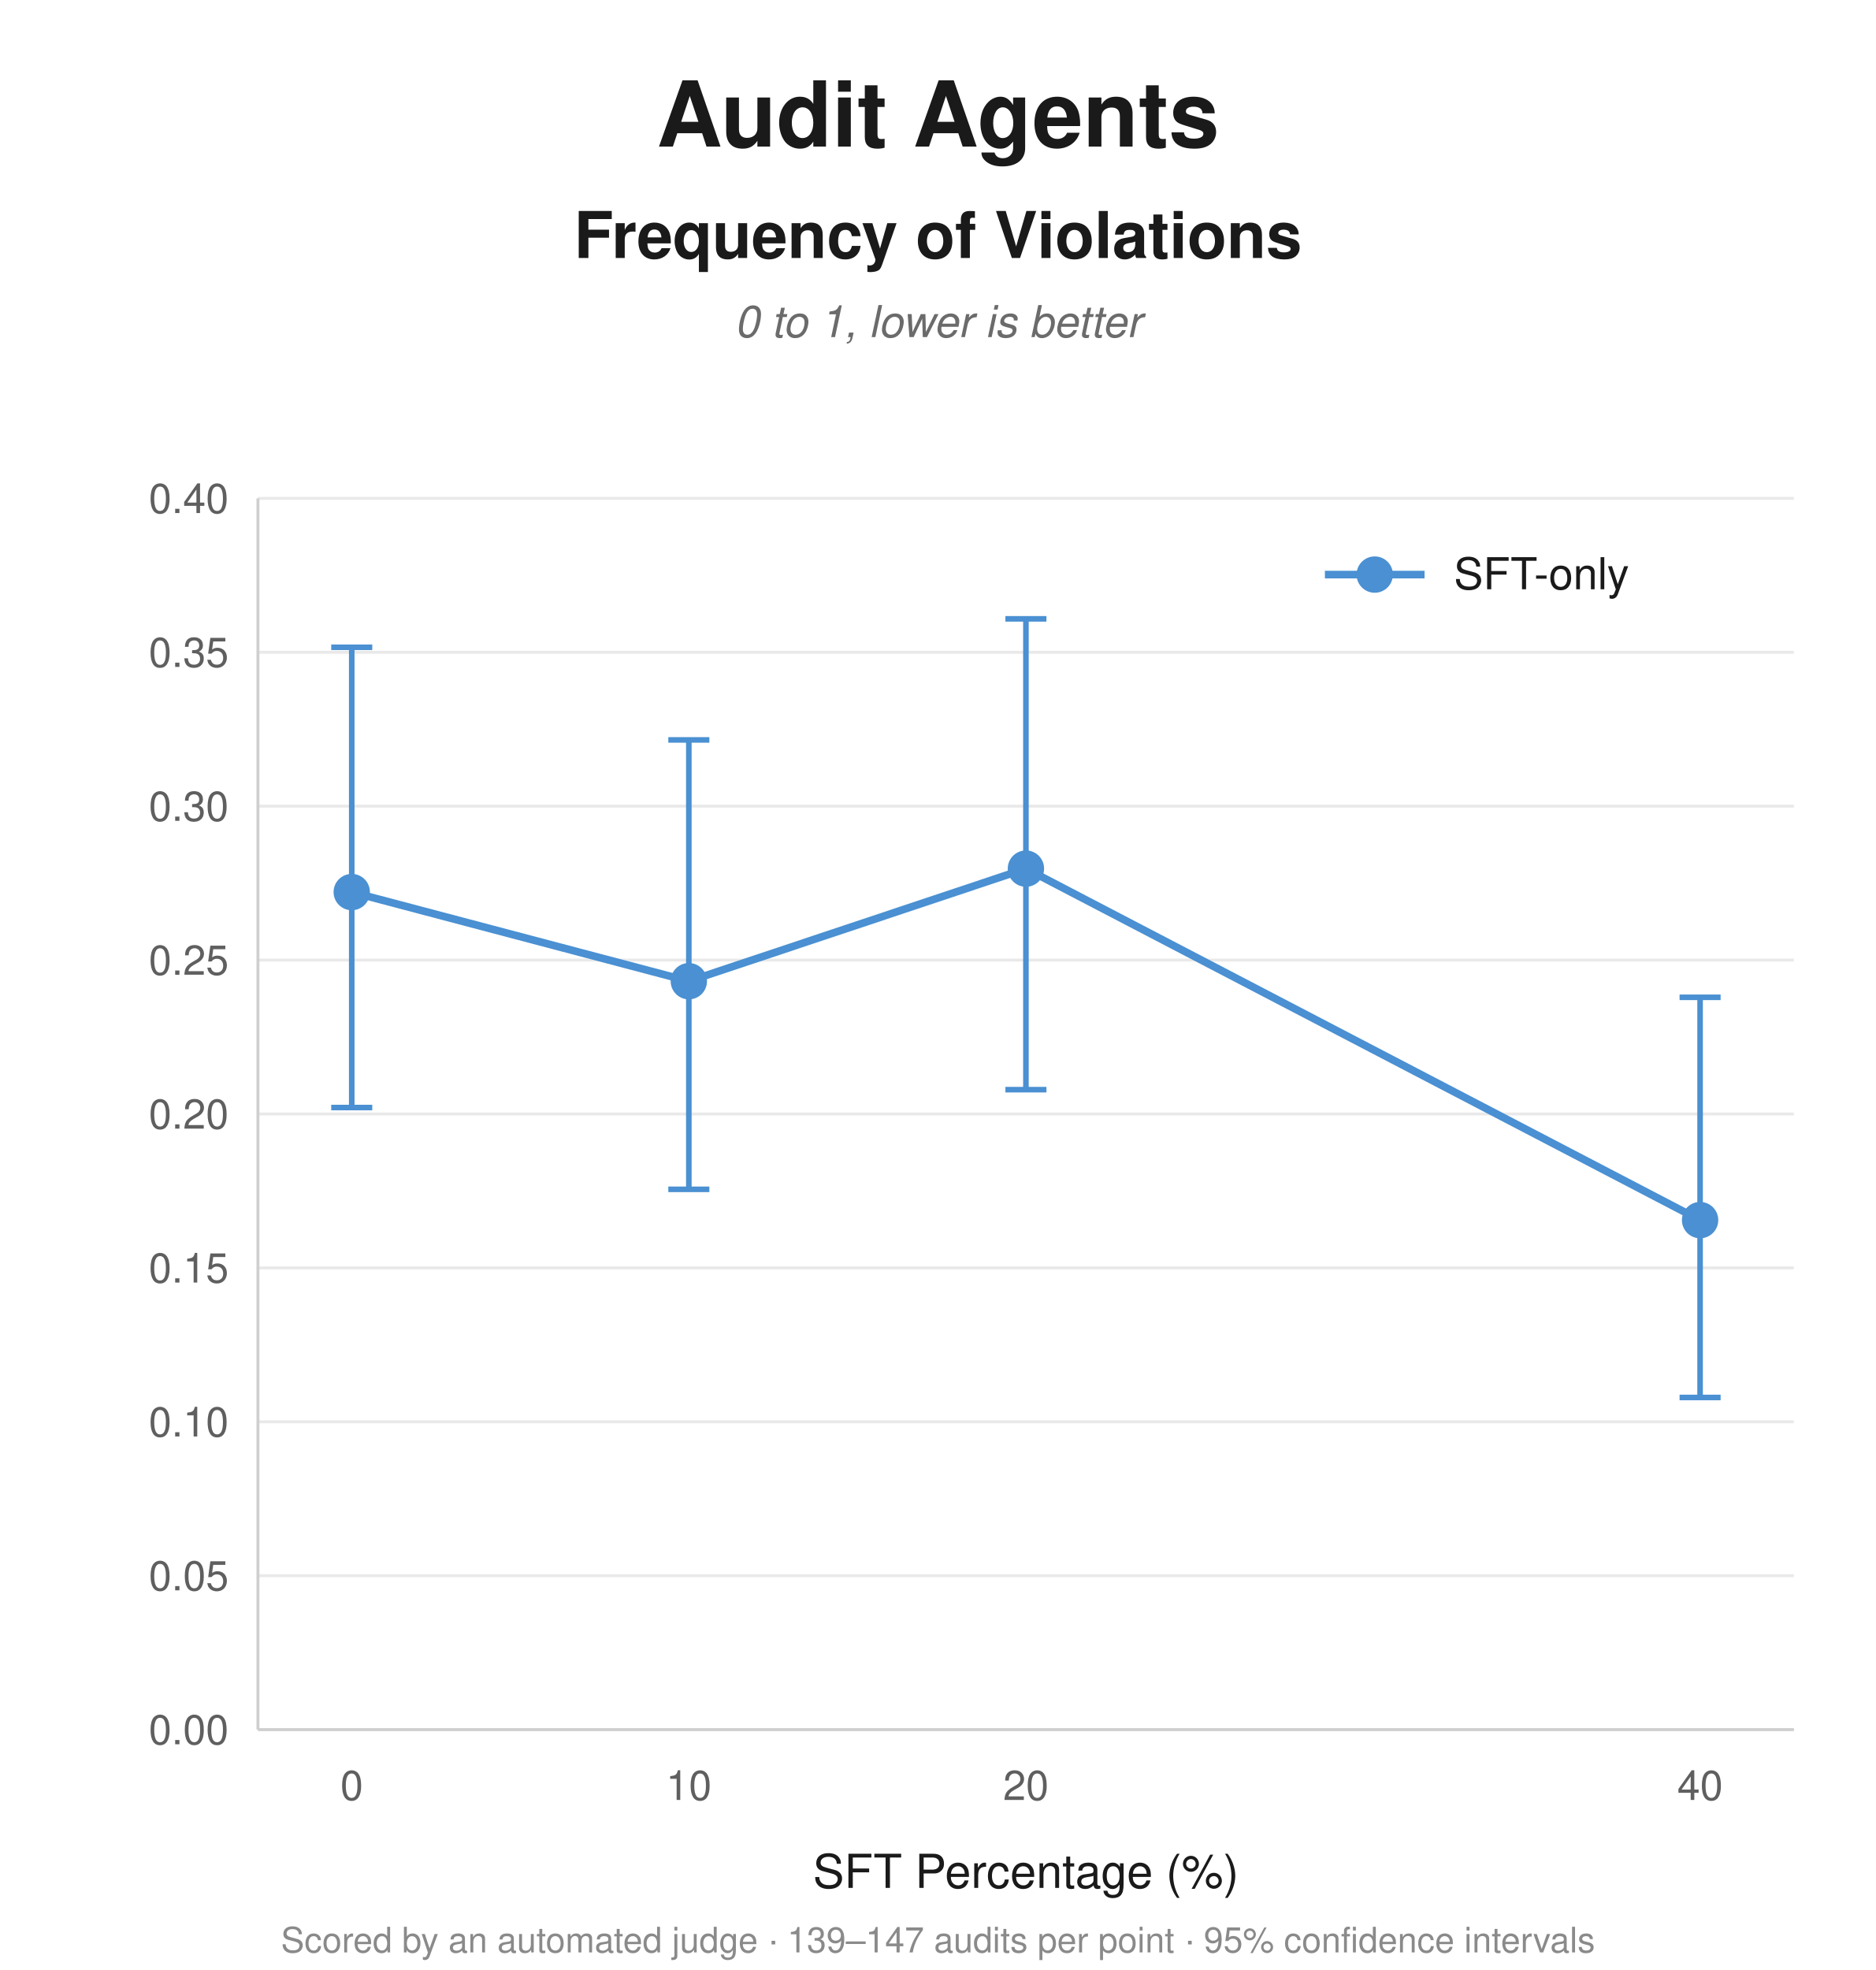
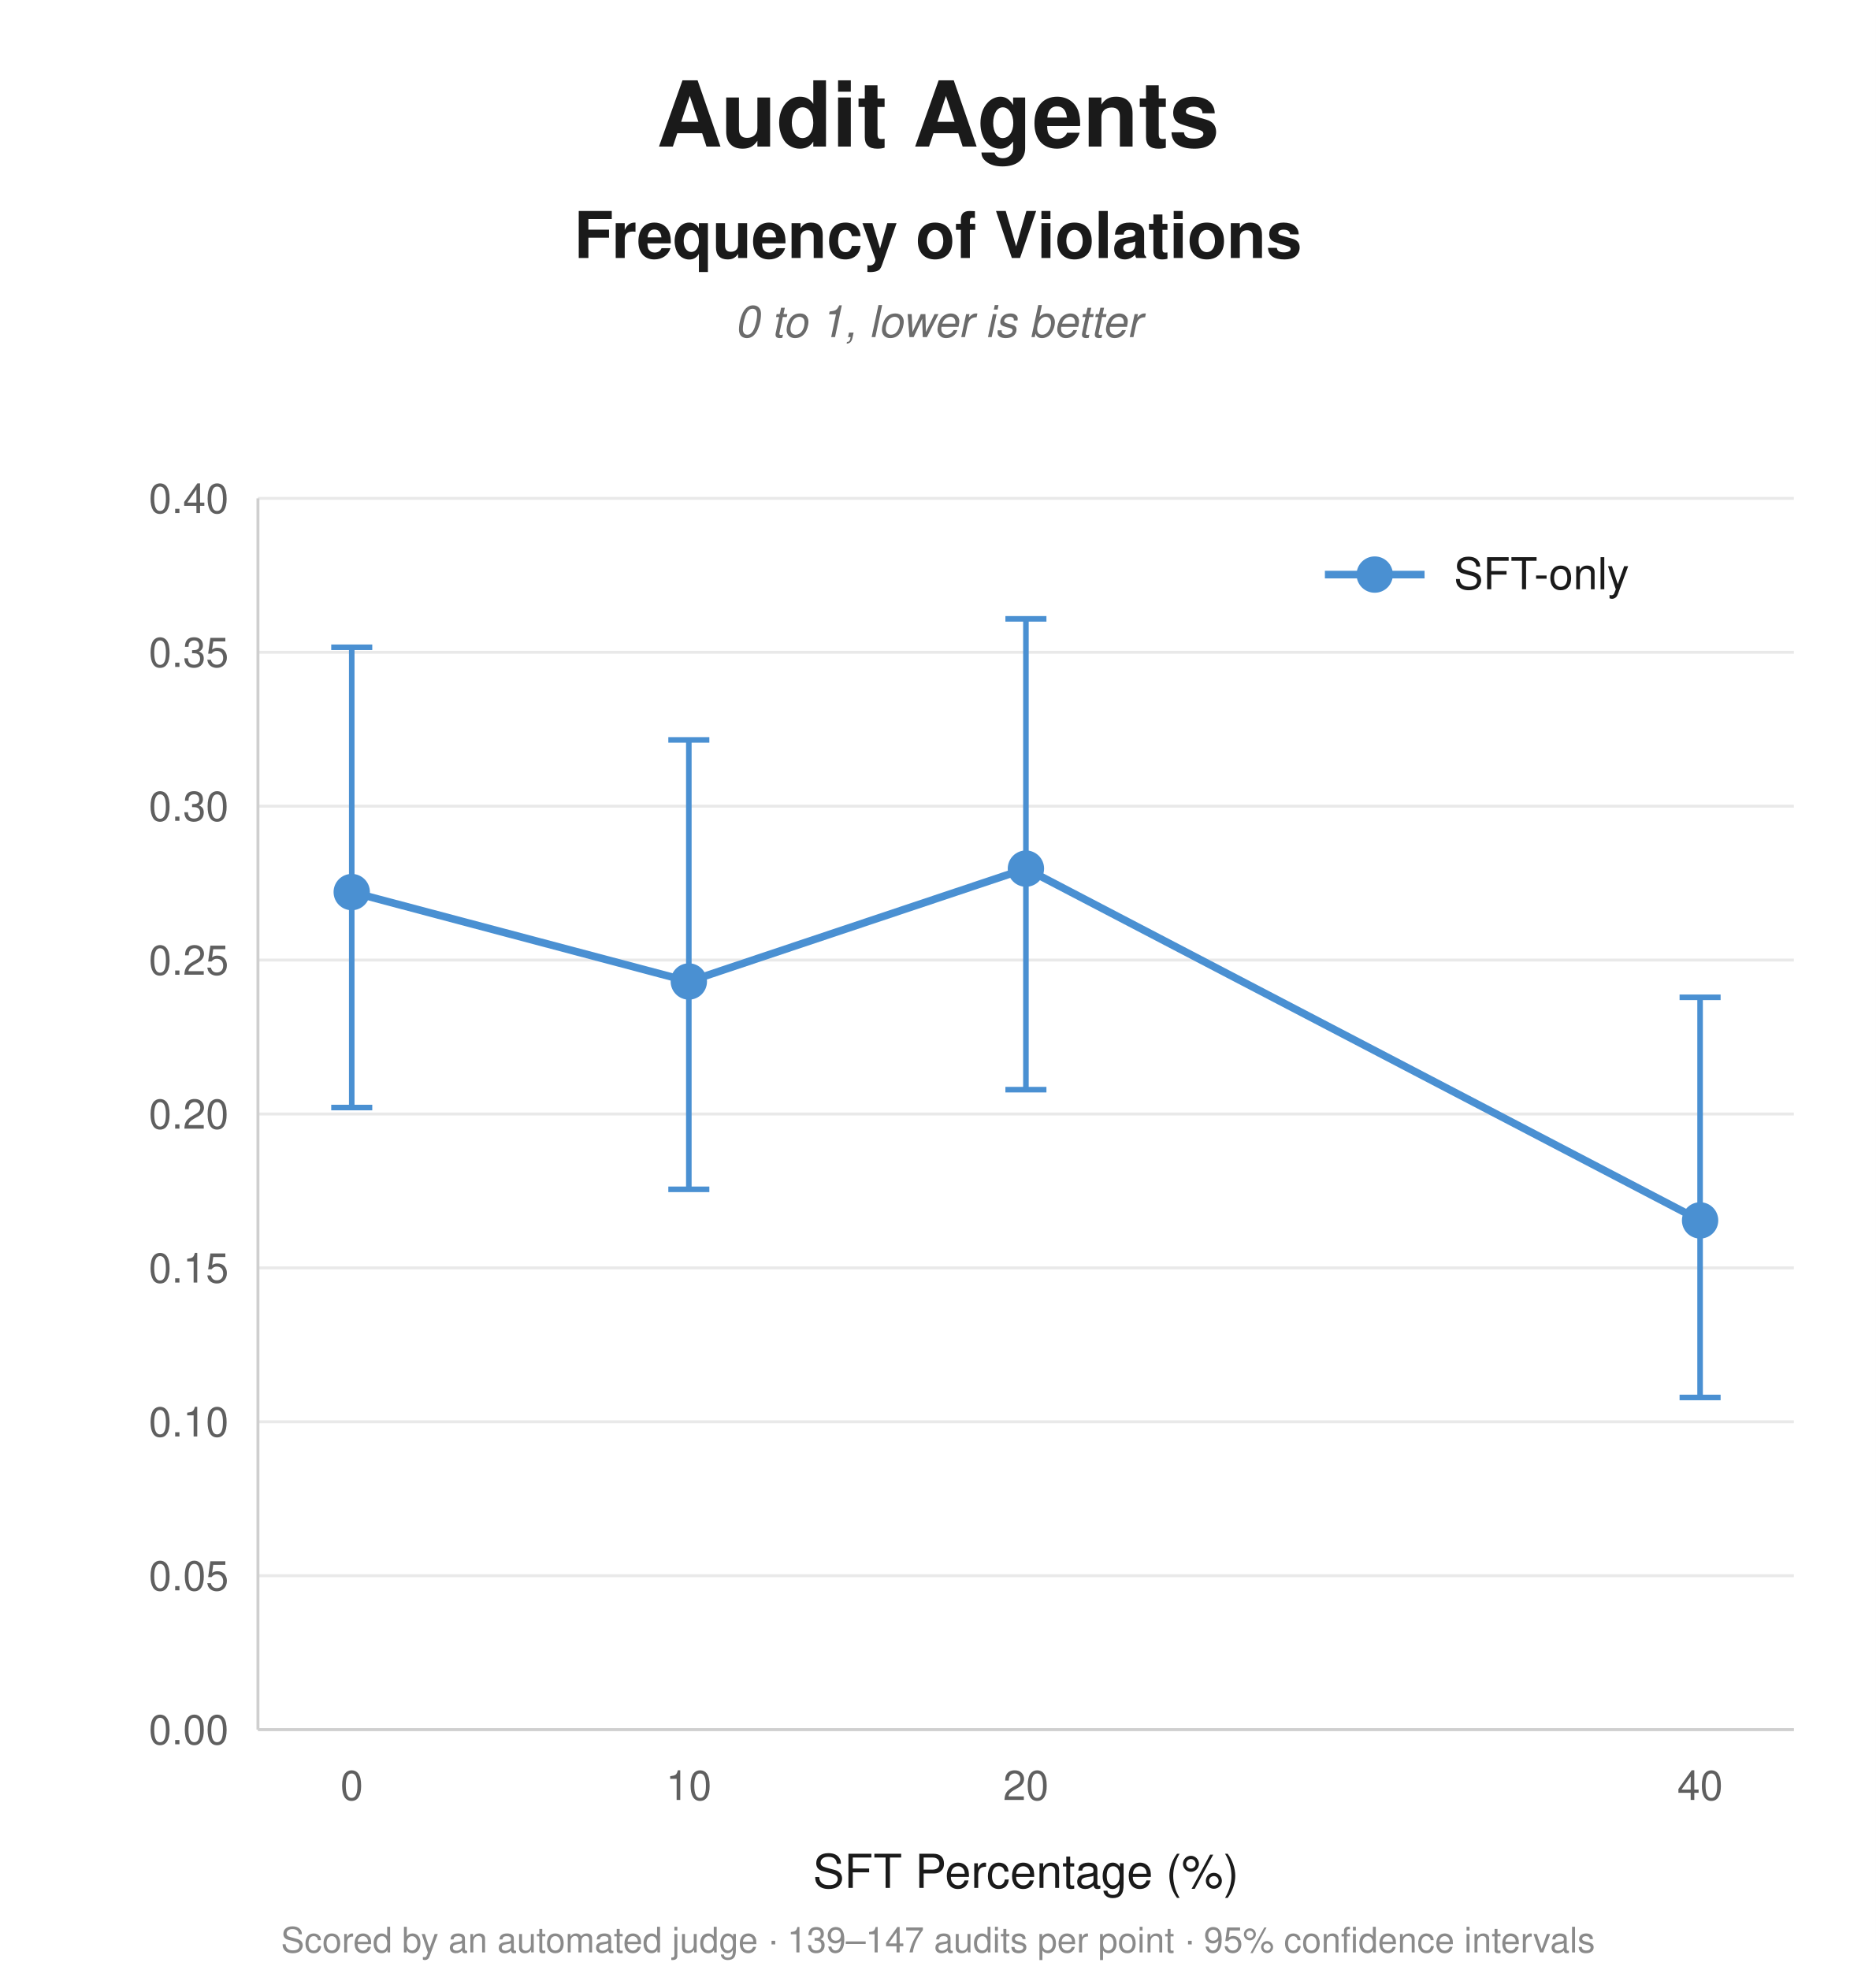
<svg xmlns="http://www.w3.org/2000/svg" width="640" height="672" viewBox="0 0 640 672" font-family="Helvetica, Arial, system-ui, sans-serif">
  <rect width="640" height="672" fill="#ffffff" />
  <text x="320" y="50" text-anchor="middle" font-size="31" font-weight="700" fill="#1a1a1a">Audit Agents</text>
  <text x="320" y="88" text-anchor="middle" font-size="22" font-weight="700" fill="#1a1a1a">Frequency of Violations</text>
  <text x="320" y="115" text-anchor="middle" font-size="15" font-style="italic" fill="#6b6b6b">0 to 1, lower is better</text>
  <g stroke="#e9e9e9" stroke-width="1">
-     <line x1="88" y1="170" x2="612" y2="170" />
+     <line x1="88" y1="590.0" x2="612" y2="590.0" />
+     <line x1="88" y1="537.5" x2="612" y2="537.5" />
+     <line x1="88" y1="485.0" x2="612" y2="485.0" />
+     <line x1="88" y1="432.5" x2="612" y2="432.5" />
+     <line x1="88" y1="380.0" x2="612" y2="380.0" />
+     <line x1="88" y1="327.5" x2="612" y2="327.5" />
+     <line x1="88" y1="275.0" x2="612" y2="275.0" />
    <line x1="88" y1="222.5" x2="612" y2="222.5" />
-     <line x1="88" y1="275" x2="612" y2="275" />
-     <line x1="88" y1="327.5" x2="612" y2="327.5" />
-     <line x1="88" y1="380" x2="612" y2="380" />
-     <line x1="88" y1="432.5" x2="612" y2="432.5" />
-     <line x1="88" y1="485" x2="612" y2="485" />
-     <line x1="88" y1="537.5" x2="612" y2="537.5" />
-     <line x1="88" y1="590" x2="612" y2="590" />
+     <line x1="88" y1="170.0" x2="612" y2="170.0" />
  </g>
-   <line x1="88" y1="170" x2="88" y2="590" stroke="#cfcfcf" stroke-width="1" />
-   <line x1="88" y1="590" x2="612" y2="590" stroke="#cfcfcf" stroke-width="1" />
+   <line x1="88" y1="170.0" x2="88" y2="590.0" stroke="#cfcfcf" stroke-width="1" />
+   <line x1="88" y1="590.0" x2="612" y2="590.0" stroke="#cfcfcf" stroke-width="1" />
  <g text-anchor="end" font-size="14" fill="#5f5f5f">
-     <text x="78" y="595">0.00</text>
+     <text x="78" y="595.0">0.00</text>
    <text x="78" y="542.5">0.05</text>
-     <text x="78" y="490">0.10</text>
+     <text x="78" y="490.0">0.10</text>
    <text x="78" y="437.5">0.15</text>
-     <text x="78" y="385">0.20</text>
+     <text x="78" y="385.0">0.20</text>
    <text x="78" y="332.5">0.25</text>
-     <text x="78" y="280">0.30</text>
+     <text x="78" y="280.0">0.30</text>
    <text x="78" y="227.5">0.35</text>
-     <text x="78" y="175">0.40</text>
+     <text x="78" y="175.0">0.40</text>
  </g>
  <g text-anchor="middle" font-size="14" fill="#5f5f5f">
-     <text x="120" y="614">0</text>
-     <text x="235" y="614">10</text>
-     <text x="350" y="614">20</text>
-     <text x="580" y="614">40</text>
+     <text x="120.0" y="614">0</text>
+     <text x="235.0" y="614">10</text>
+     <text x="350.0" y="614">20</text>
+     <text x="580.0" y="614">40</text>
  </g>
  <text x="350" y="644" text-anchor="middle" font-size="16" fill="#1a1a1a">SFT Percentage (%)</text>
  <g stroke="#4a90d2" stroke-width="1.9">
-     <line x1="120" y1="220.8" x2="120" y2="377.8" />
-     <line x1="113" y1="220.8" x2="127" y2="220.8" />
-     <line x1="113" y1="377.8" x2="127" y2="377.8" />
-     <line x1="235" y1="252.4" x2="235" y2="405.7" />
-     <line x1="228" y1="252.4" x2="242" y2="252.4" />
-     <line x1="228" y1="405.7" x2="242" y2="405.7" />
-     <line x1="350" y1="211.1" x2="350" y2="371.7" />
-     <line x1="343" y1="211.1" x2="357" y2="211.1" />
-     <line x1="343" y1="371.7" x2="357" y2="371.7" />
-     <line x1="580" y1="340.2" x2="580" y2="476.7" />
-     <line x1="573" y1="340.2" x2="587" y2="340.2" />
-     <line x1="573" y1="476.7" x2="587" y2="476.7" />
+     <line x1="120.0" y1="220.8" x2="120.0" y2="377.8" />
+     <line x1="113.0" y1="220.8" x2="127.0" y2="220.8" />
+     <line x1="113.0" y1="377.8" x2="127.0" y2="377.8" />
+     <line x1="235.0" y1="252.4" x2="235.0" y2="405.7" />
+     <line x1="228.0" y1="252.4" x2="242.0" y2="252.4" />
+     <line x1="228.0" y1="405.7" x2="242.0" y2="405.7" />
+     <line x1="350.0" y1="211.1" x2="350.0" y2="371.7" />
+     <line x1="343.0" y1="211.1" x2="357.0" y2="211.1" />
+     <line x1="343.0" y1="371.7" x2="357.0" y2="371.7" />
+     <line x1="580.0" y1="340.2" x2="580.0" y2="476.7" />
+     <line x1="573.0" y1="340.2" x2="587.0" y2="340.2" />
+     <line x1="573.0" y1="476.7" x2="587.0" y2="476.7" />
  </g>
-   <polyline points="120,304.3 235,334.7 350,296.3 580,416.2" fill="none" stroke="#4a90d2" stroke-width="2.6" />
+   <polyline points="120.0,304.3 235.0,334.8 350.0,296.3 580.0,416.3" fill="none" stroke="#4a90d2" stroke-width="2.6" />
  <g fill="#4a90d2">
-     <circle cx="120" cy="304.3" r="6.2" />
-     <circle cx="235" cy="334.7" r="6.2" />
-     <circle cx="350" cy="296.3" r="6.2" />
-     <circle cx="580" cy="416.2" r="6.2" />
+     <circle cx="120.0" cy="304.3" r="6.2" />
+     <circle cx="235.0" cy="334.8" r="6.2" />
+     <circle cx="350.0" cy="296.3" r="6.2" />
+     <circle cx="580.0" cy="416.3" r="6.2" />
  </g>
  <line x1="452" y1="196" x2="486" y2="196" stroke="#4a90d2" stroke-width="2.6" />
  <circle cx="469" cy="196" r="6.2" fill="#4a90d2" />
  <text x="496" y="201" font-size="15" fill="#1a1a1a">SFT-only</text>
  <text x="320" y="666" text-anchor="middle" font-size="12" fill="#8a8a8a">Scored by an automated judge · 139–147 audits per point · 95% confidence intervals</text>
</svg>
